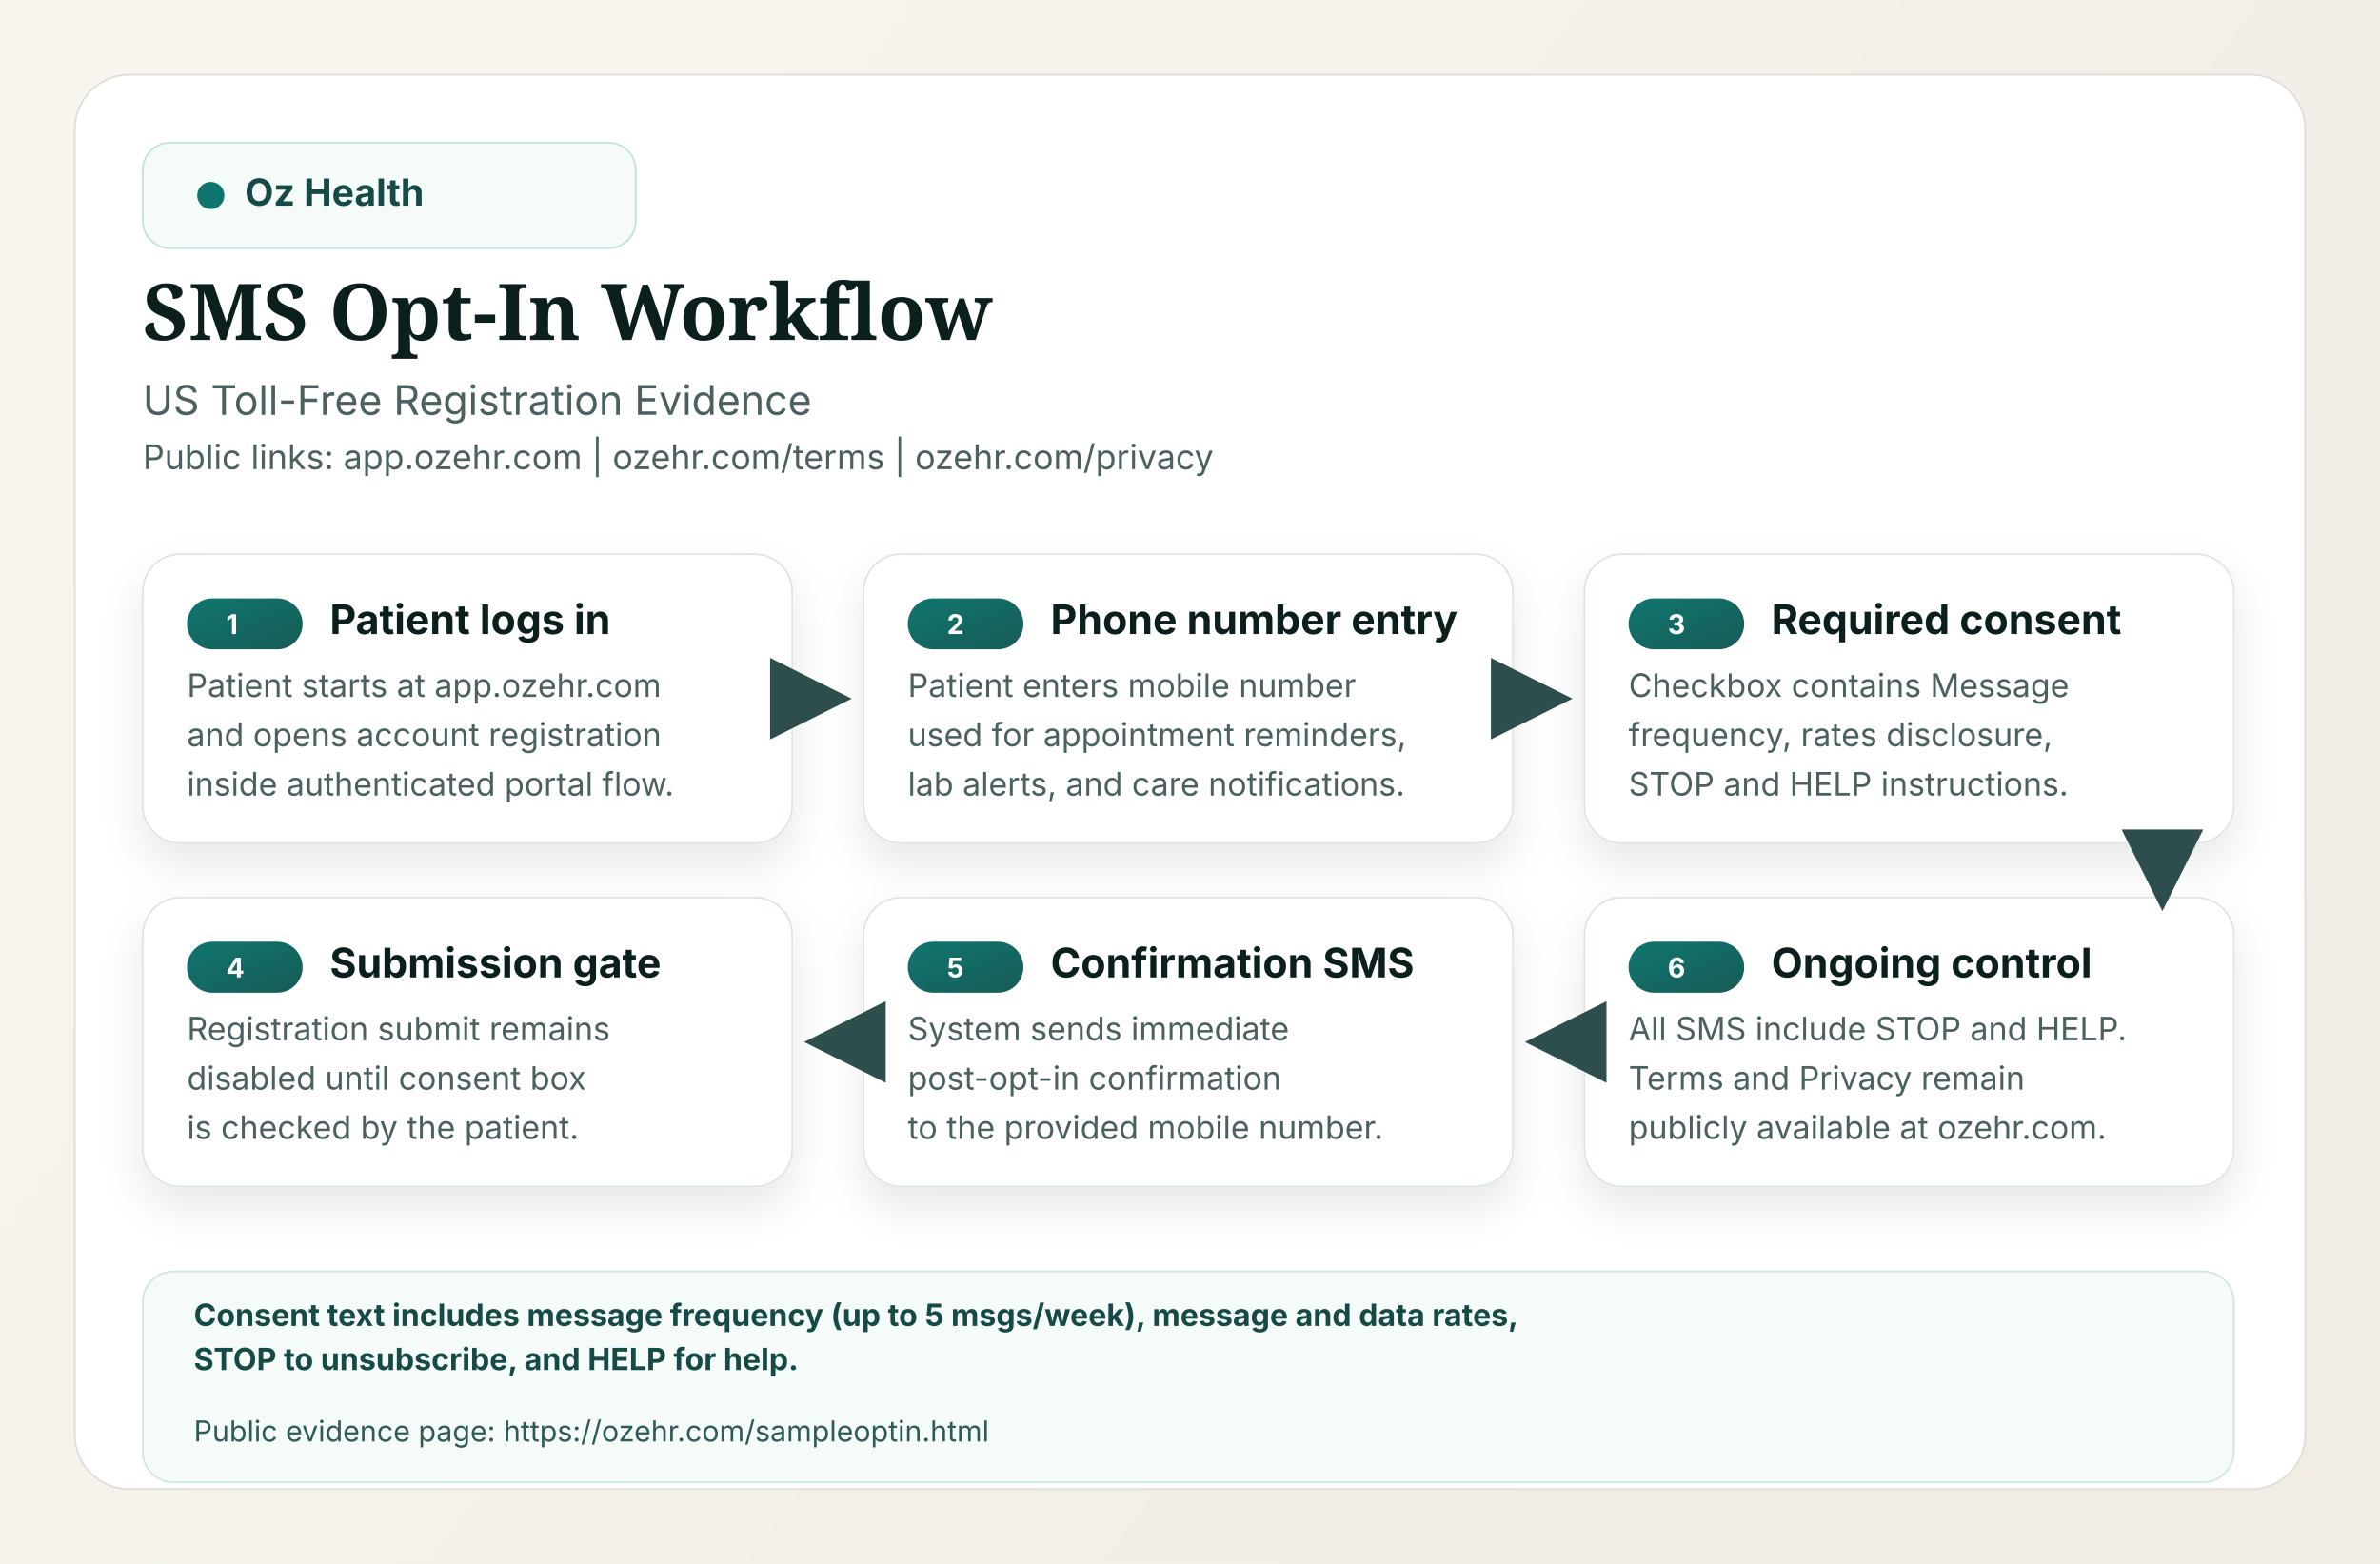
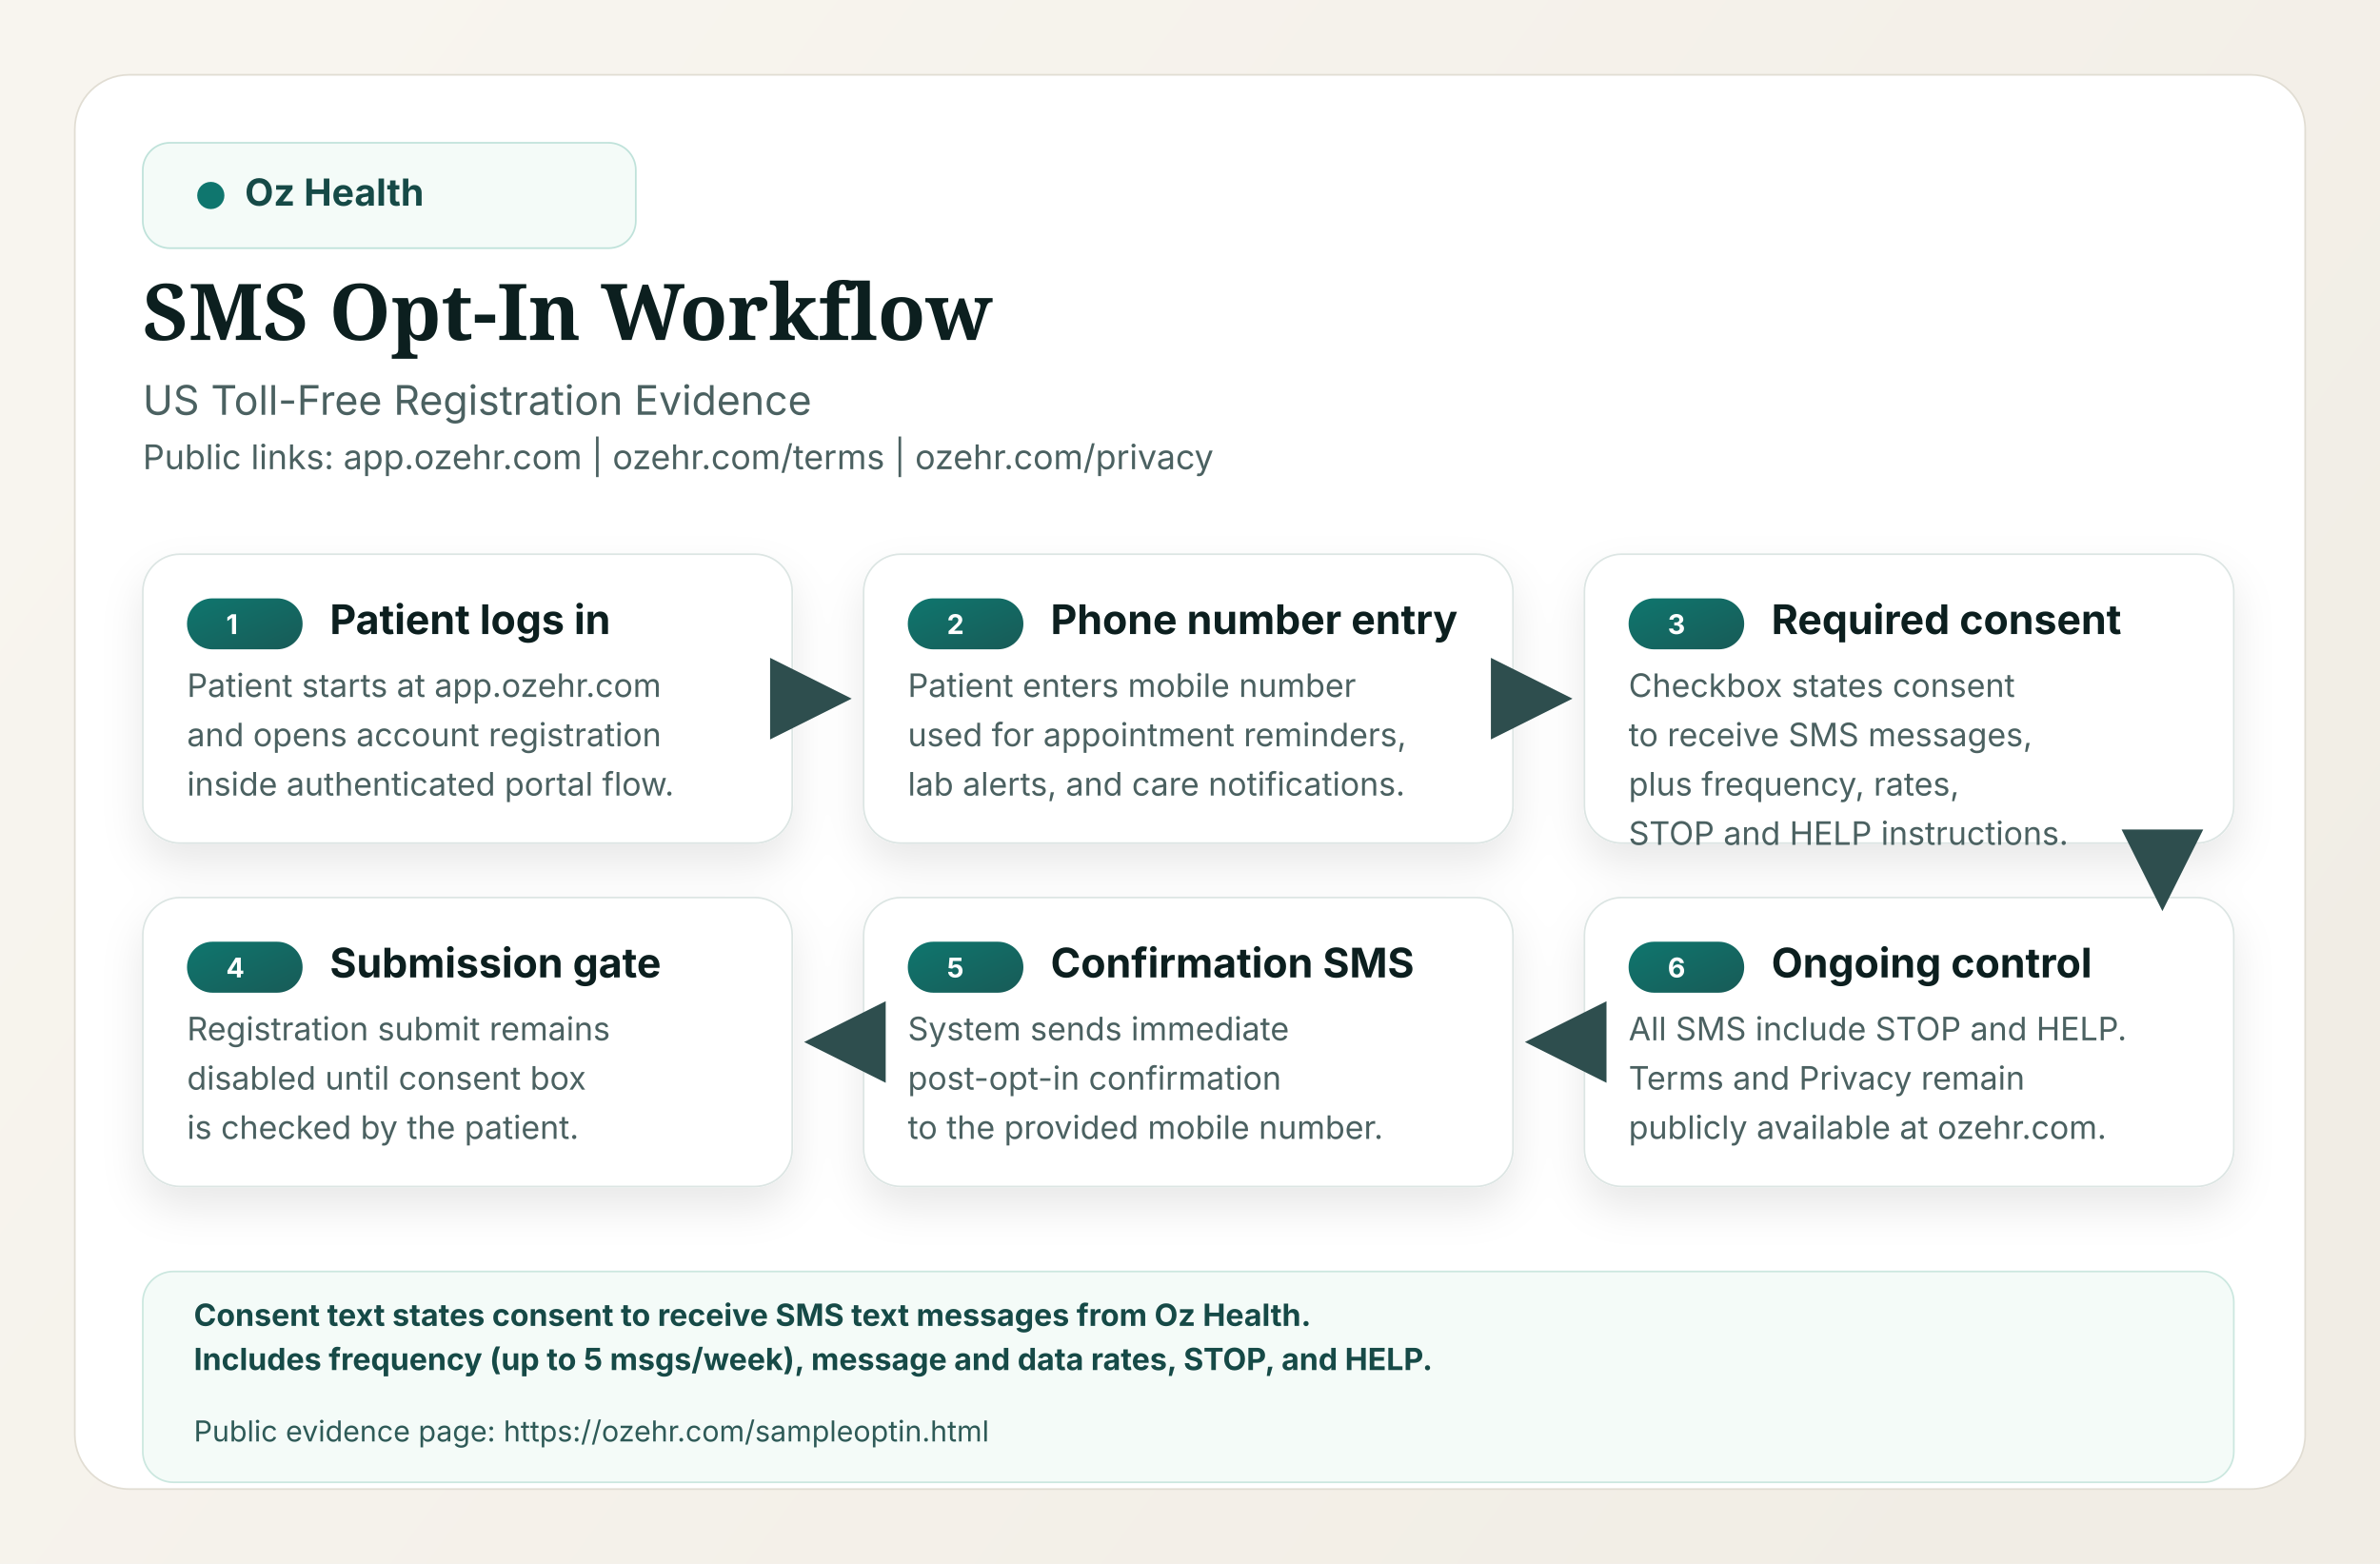
<svg xmlns="http://www.w3.org/2000/svg" width="1400" height="920" viewBox="0 0 1400 920" fill="none" role="img" aria-label="Oz Health SMS opt-in workflow">
  <defs>
    <linearGradient id="bg" x1="120" y1="80" x2="1200" y2="880" gradientUnits="userSpaceOnUse">
      <stop stop-color="#F8F5EF" />
      <stop offset="1" stop-color="#F1EDE5" />
    </linearGradient>
    <linearGradient id="brand" x1="0" y1="0" x2="1" y2="1">
      <stop stop-color="#0F766E" />
      <stop offset="1" stop-color="#185B57" />
    </linearGradient>
    <marker id="arrow" markerWidth="12" markerHeight="12" refX="10" refY="6" orient="auto">
      <path d="M0 0L12 6L0 12V0Z" fill="#2E4E4E" />
    </marker>
    <filter id="shadow" x="-20%" y="-20%" width="140%" height="160%">
      <feDropShadow dx="0" dy="12" stdDeviation="12" flood-color="#0C1F1F" flood-opacity="0.09" />
    </filter>
  </defs>
  <rect x="0" y="0" width="1400" height="920" fill="url(#bg)" />
  <rect x="44" y="44" width="1312" height="832" rx="32" fill="#FFFFFF" stroke="#E1DDD3" />
  <rect x="84" y="84" width="290" height="62" rx="16" fill="#F4FBF8" stroke="#BFE2DA" />
  <circle cx="124" cy="115" r="8" fill="#0F766E" />
  <text x="144" y="121" fill="#164A47" font-size="22" font-family="ui-sans-serif, system-ui, -apple-system" font-weight="700">Oz Health</text>
  <text x="84" y="200" fill="#0C1F1F" font-size="46" font-family="ui-serif, Georgia, serif" font-weight="700">SMS Opt-In Workflow</text>
  <text x="84" y="244" fill="#4B6161" font-size="24" font-family="ui-sans-serif, system-ui, -apple-system">
    US Toll-Free Registration Evidence
  </text>
  <text x="84" y="276" fill="#4B6161" font-size="20" font-family="ui-sans-serif, system-ui, -apple-system">
    Public links: app.ozehr.com | ozehr.com/terms | ozehr.com/privacy
  </text>
  <g filter="url(#shadow)">
    <rect x="84" y="326" width="382" height="170" rx="22" fill="#FFFFFF" stroke="#DCE5E3" />
    <rect x="84" y="528" width="382" height="170" rx="22" fill="#FFFFFF" stroke="#DCE5E3" />
    <rect x="508" y="326" width="382" height="170" rx="22" fill="#FFFFFF" stroke="#DCE5E3" />
    <rect x="508" y="528" width="382" height="170" rx="22" fill="#FFFFFF" stroke="#DCE5E3" />
    <rect x="932" y="326" width="382" height="170" rx="22" fill="#FFFFFF" stroke="#DCE5E3" />
    <rect x="932" y="528" width="382" height="170" rx="22" fill="#FFFFFF" stroke="#DCE5E3" />
  </g>
  <rect x="110" y="352" width="68" height="30" rx="15" fill="url(#brand)" />
  <text x="133" y="373" fill="#FFFFFF" font-size="16" font-family="ui-sans-serif, system-ui, -apple-system" font-weight="700">1</text>
  <text x="194" y="373" fill="#0C1F1F" font-size="24" font-family="ui-sans-serif, system-ui, -apple-system" font-weight="700">Patient logs in</text>
  <text x="110" y="410" fill="#4B6161" font-size="19" font-family="ui-sans-serif, system-ui, -apple-system">
    <tspan x="110" dy="0">Patient starts at app.ozehr.com</tspan>
    <tspan x="110" dy="29">and opens account registration</tspan>
    <tspan x="110" dy="29">inside authenticated portal flow.</tspan>
  </text>
  <rect x="534" y="352" width="68" height="30" rx="15" fill="url(#brand)" />
  <text x="557" y="373" fill="#FFFFFF" font-size="16" font-family="ui-sans-serif, system-ui, -apple-system" font-weight="700">2</text>
  <text x="618" y="373" fill="#0C1F1F" font-size="24" font-family="ui-sans-serif, system-ui, -apple-system" font-weight="700">Phone number entry</text>
  <text x="534" y="410" fill="#4B6161" font-size="19" font-family="ui-sans-serif, system-ui, -apple-system">
    <tspan x="534" dy="0">Patient enters mobile number</tspan>
    <tspan x="534" dy="29">used for appointment reminders,</tspan>
    <tspan x="534" dy="29">lab alerts, and care notifications.</tspan>
  </text>
  <rect x="958" y="352" width="68" height="30" rx="15" fill="url(#brand)" />
  <text x="981" y="373" fill="#FFFFFF" font-size="16" font-family="ui-sans-serif, system-ui, -apple-system" font-weight="700">3</text>
  <text x="1042" y="373" fill="#0C1F1F" font-size="24" font-family="ui-sans-serif, system-ui, -apple-system" font-weight="700">Required consent</text>
  <text x="958" y="410" fill="#4B6161" font-size="19" font-family="ui-sans-serif, system-ui, -apple-system">
-     <tspan x="958" dy="0">Checkbox contains Message</tspan>
-     <tspan x="958" dy="29">frequency, rates disclosure,</tspan>
+     <tspan x="958" dy="0">Checkbox states consent</tspan>
+     <tspan x="958" dy="29">to receive SMS messages,</tspan>
+     <tspan x="958" dy="29">plus frequency, rates,</tspan>
    <tspan x="958" dy="29">STOP and HELP instructions.</tspan>
  </text>
  <rect x="110" y="554" width="68" height="30" rx="15" fill="url(#brand)" />
  <text x="133" y="575" fill="#FFFFFF" font-size="16" font-family="ui-sans-serif, system-ui, -apple-system" font-weight="700">4</text>
  <text x="194" y="575" fill="#0C1F1F" font-size="24" font-family="ui-sans-serif, system-ui, -apple-system" font-weight="700">Submission gate</text>
  <text x="110" y="612" fill="#4B6161" font-size="19" font-family="ui-sans-serif, system-ui, -apple-system">
    <tspan x="110" dy="0">Registration submit remains</tspan>
    <tspan x="110" dy="29">disabled until consent box</tspan>
    <tspan x="110" dy="29">is checked by the patient.</tspan>
  </text>
  <rect x="534" y="554" width="68" height="30" rx="15" fill="url(#brand)" />
  <text x="557" y="575" fill="#FFFFFF" font-size="16" font-family="ui-sans-serif, system-ui, -apple-system" font-weight="700">5</text>
  <text x="618" y="575" fill="#0C1F1F" font-size="24" font-family="ui-sans-serif, system-ui, -apple-system" font-weight="700">Confirmation SMS</text>
  <text x="534" y="612" fill="#4B6161" font-size="19" font-family="ui-sans-serif, system-ui, -apple-system">
    <tspan x="534" dy="0">System sends immediate</tspan>
    <tspan x="534" dy="29">post-opt-in confirmation</tspan>
    <tspan x="534" dy="29">to the provided mobile number.</tspan>
  </text>
  <rect x="958" y="554" width="68" height="30" rx="15" fill="url(#brand)" />
  <text x="981" y="575" fill="#FFFFFF" font-size="16" font-family="ui-sans-serif, system-ui, -apple-system" font-weight="700">6</text>
  <text x="1042" y="575" fill="#0C1F1F" font-size="24" font-family="ui-sans-serif, system-ui, -apple-system" font-weight="700">Ongoing control</text>
  <text x="958" y="612" fill="#4B6161" font-size="19" font-family="ui-sans-serif, system-ui, -apple-system">
    <tspan x="958" dy="0">All SMS include STOP and HELP.</tspan>
    <tspan x="958" dy="29">Terms and Privacy remain</tspan>
    <tspan x="958" dy="29">publicly available at ozehr.com.</tspan>
  </text>
  <path d="M466 411H493" stroke="#2E4E4E" stroke-width="4" marker-end="url(#arrow)" />
  <path d="M890 411H917" stroke="#2E4E4E" stroke-width="4" marker-end="url(#arrow)" />
  <path d="M1272 496V528" stroke="#2E4E4E" stroke-width="4" marker-end="url(#arrow)" />
  <path d="M932 613H905" stroke="#2E4E4E" stroke-width="4" marker-end="url(#arrow)" />
  <path d="M508 613H481" stroke="#2E4E4E" stroke-width="4" marker-end="url(#arrow)" />
  <rect x="84" y="748" width="1230" height="124" rx="18" fill="#F4FBF8" stroke="#CBE7DF" />
  <text x="114" y="780" fill="#164A47" font-size="18" font-family="ui-sans-serif, system-ui, -apple-system" font-weight="700">
-     <tspan x="114" dy="0">Consent text includes message frequency (up to 5 msgs/week), message and data rates,</tspan>
-     <tspan x="114" dy="26">STOP to unsubscribe, and HELP for help.</tspan>
+     <tspan x="114" dy="0">Consent text states consent to receive SMS text messages from Oz Health.</tspan>
+     <tspan x="114" dy="26">Includes frequency (up to 5 msgs/week), message and data rates, STOP, and HELP.</tspan>
  </text>
  <text x="114" y="848" fill="#2E5A57" font-size="17" font-family="ui-sans-serif, system-ui, -apple-system">
    Public evidence page: https://ozehr.com/sampleoptin.html
  </text>
</svg>
